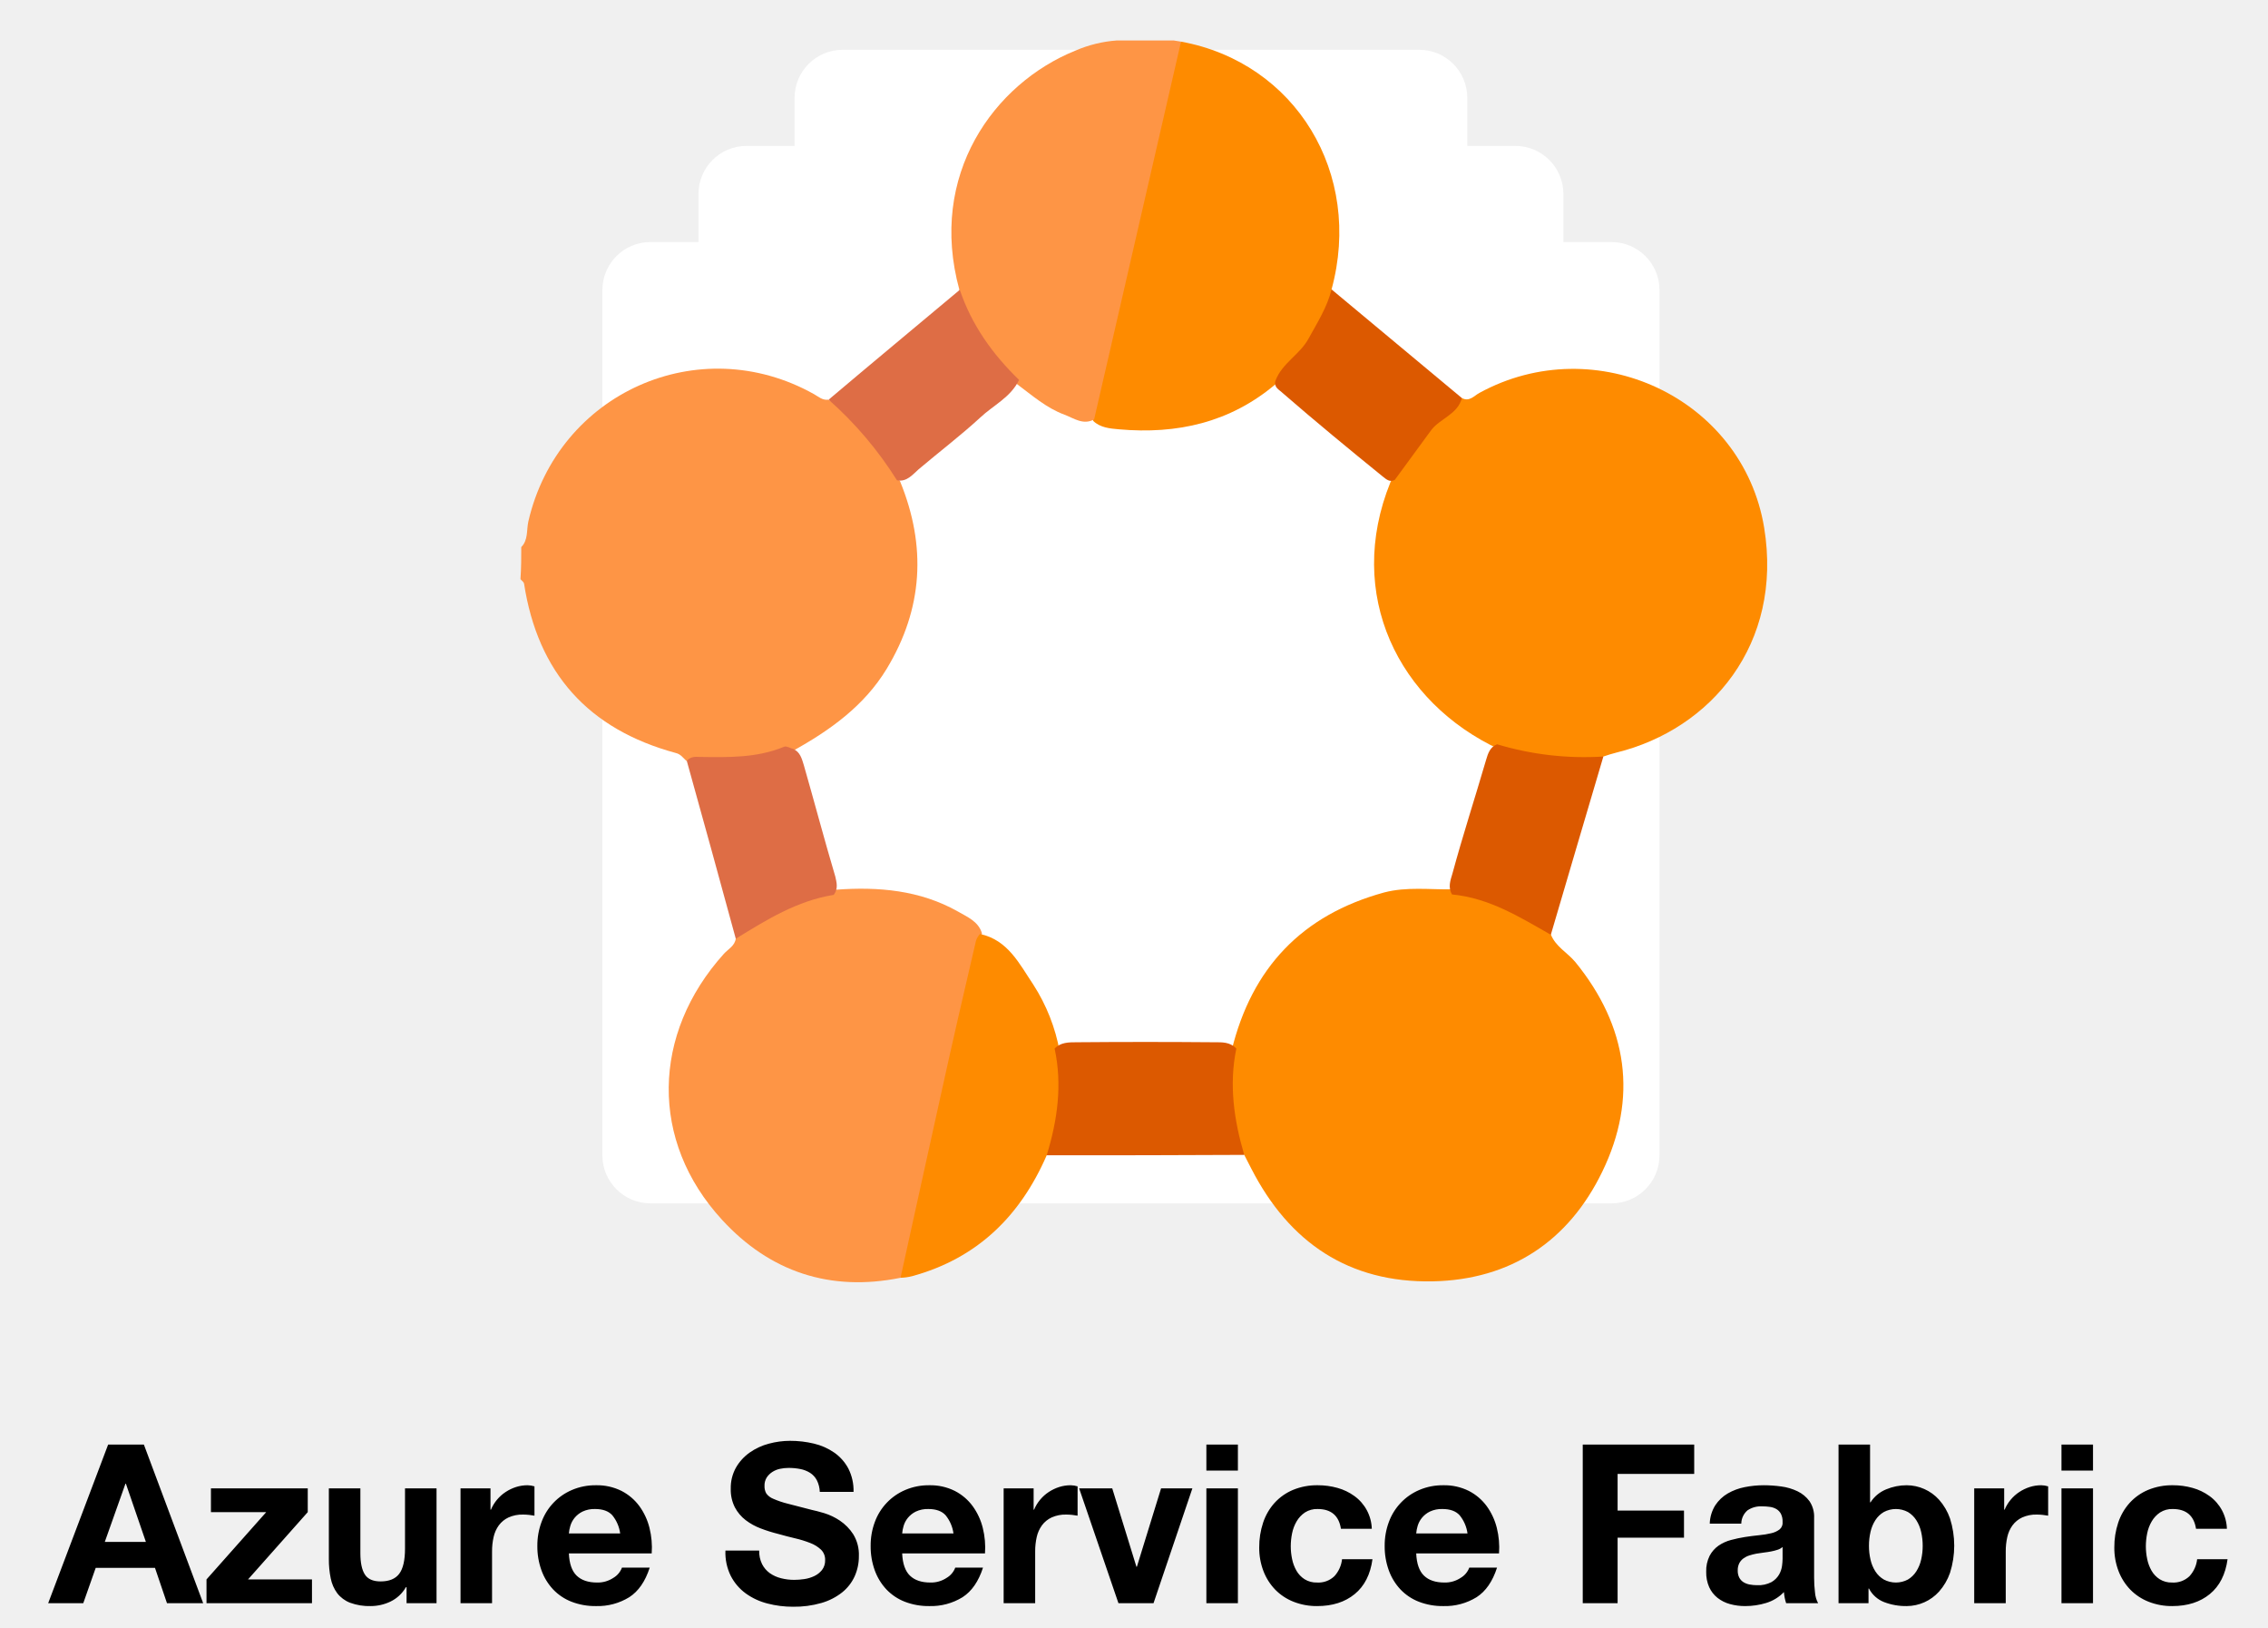
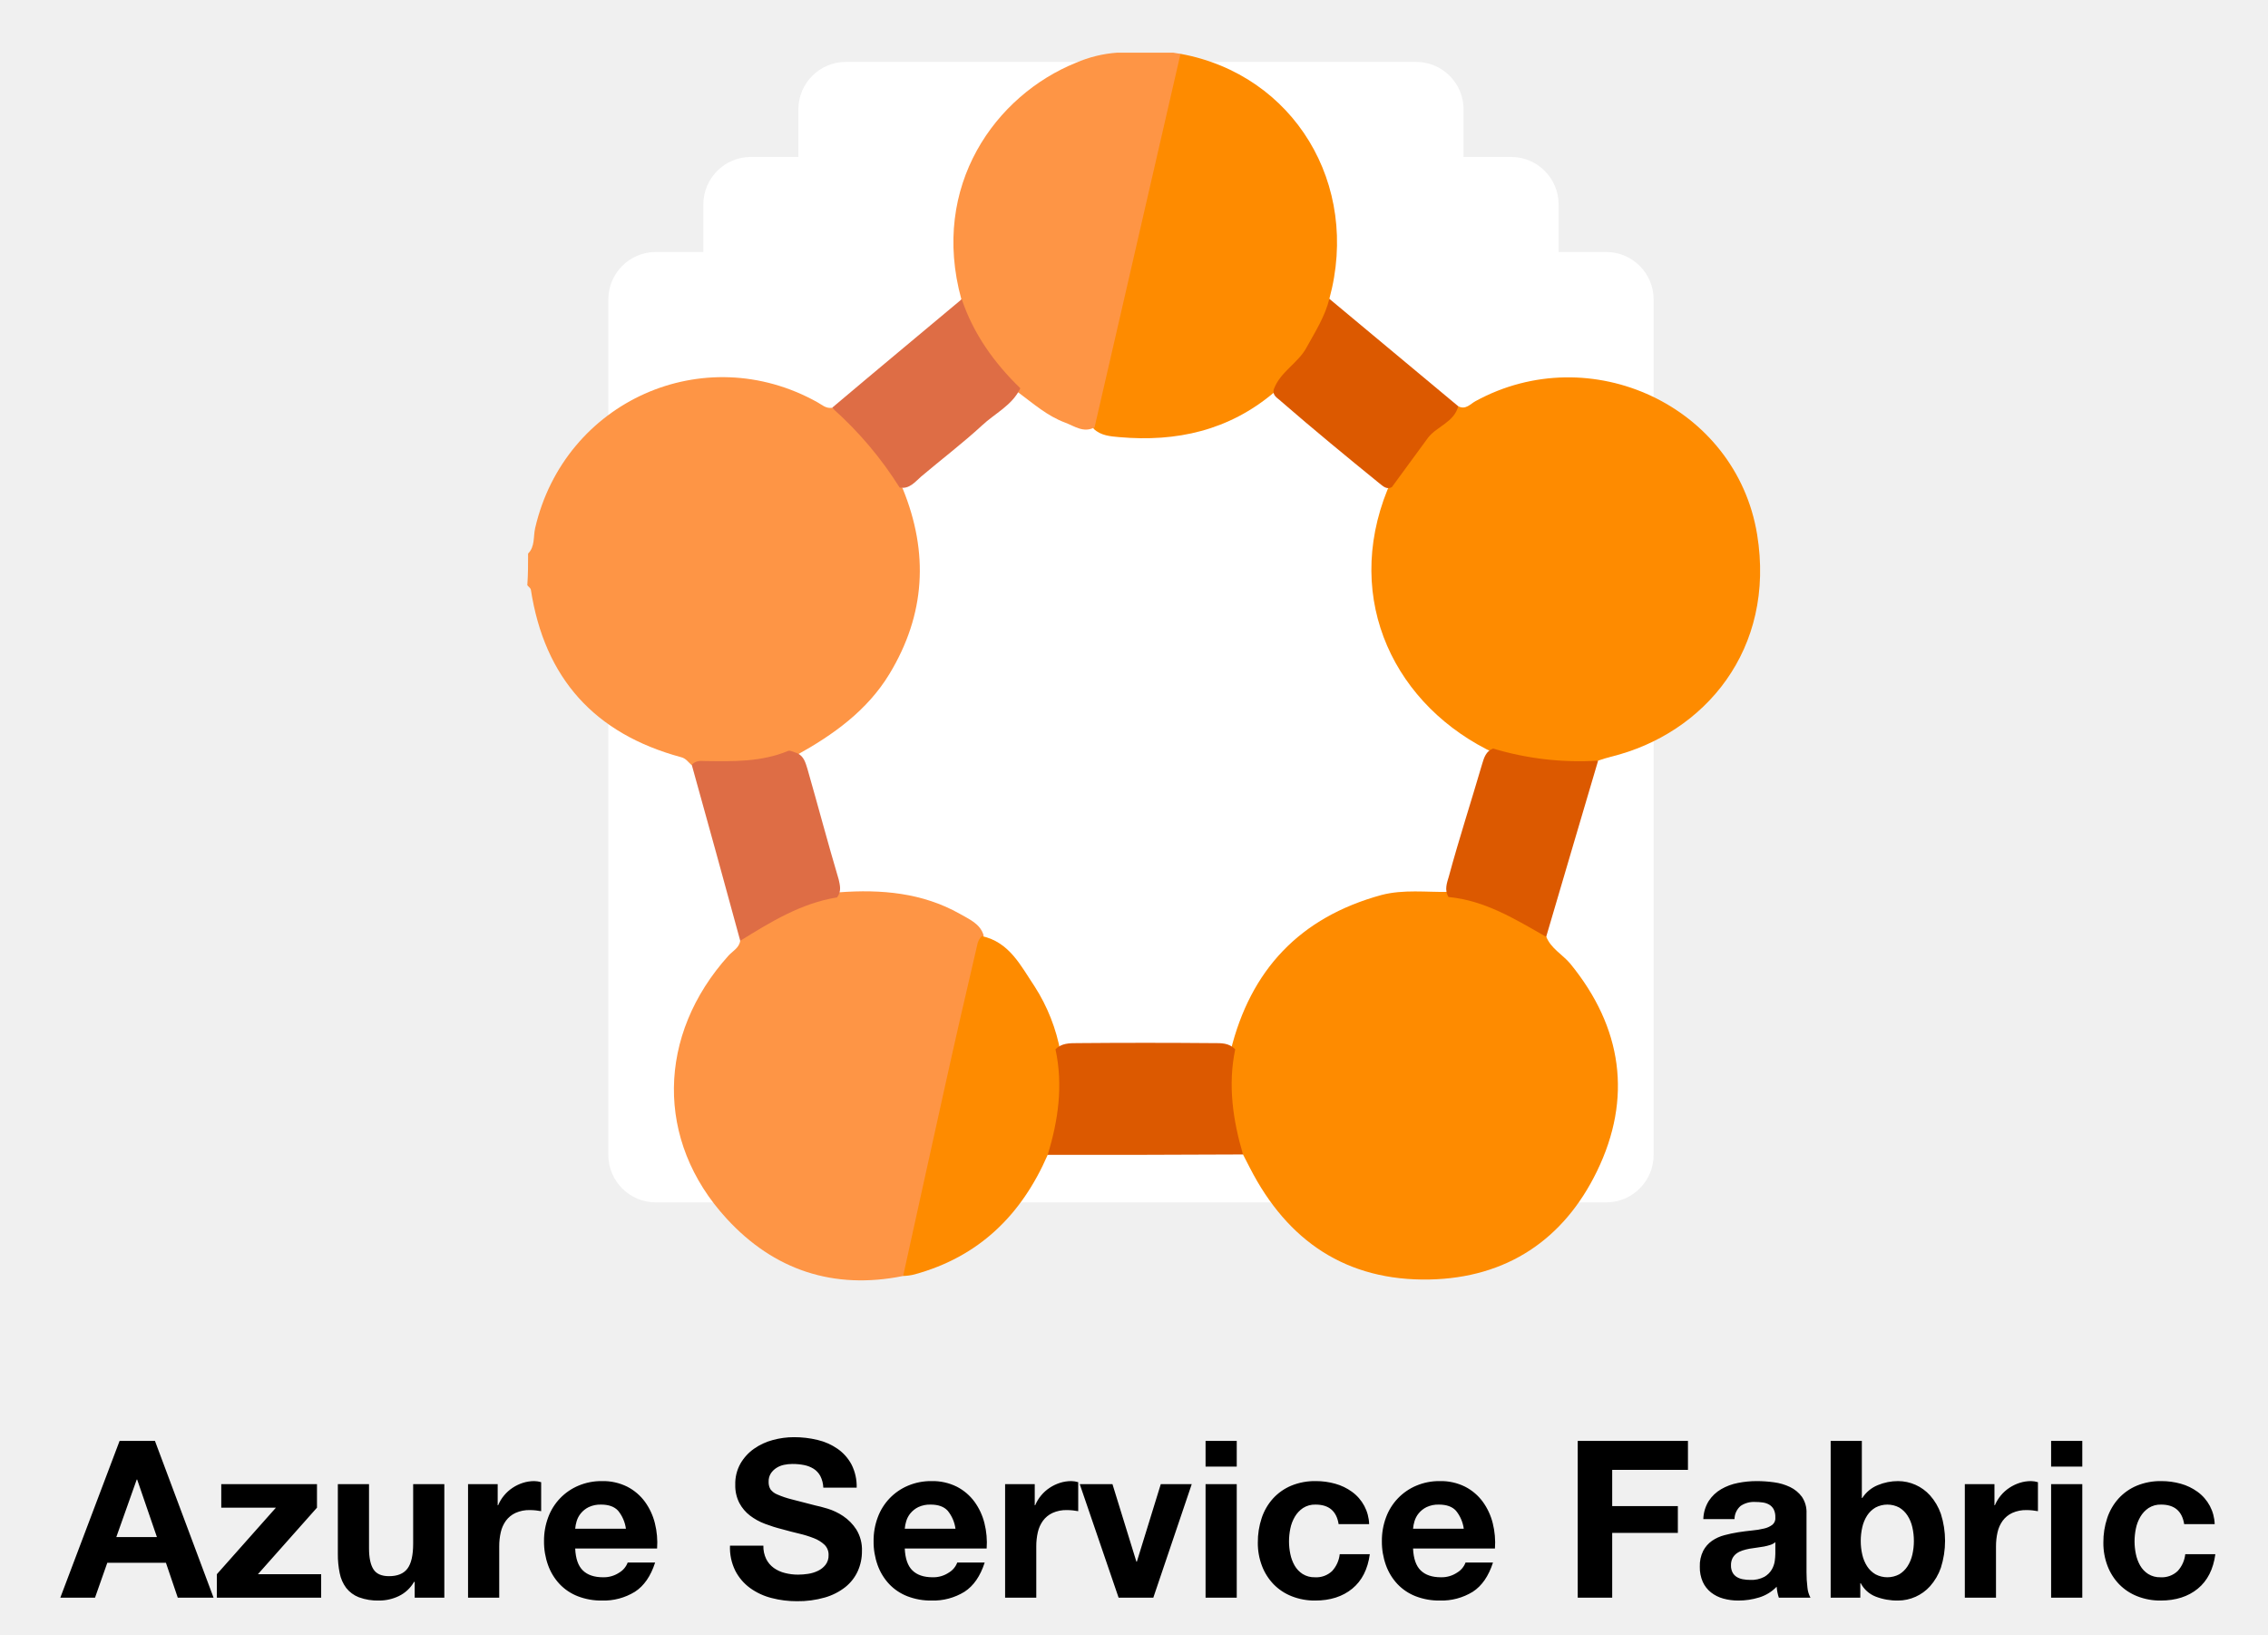
- <svg xmlns="http://www.w3.org/2000/svg" viewBox="-10.16 -6.16 736.32 528.32">
+ <svg xmlns="http://www.w3.org/2000/svg" viewBox="-14.32 -10.32 744.64 536.64">
  <defs>
    <style>.cls-2{fill:#fe9545}.cls-3{fill:#fe8b00}.cls-4{fill:#dc5900}.cls-5{fill:#de6d45}</style>
  </defs>
  <path d="M36.553 462.698L55.8 514.17H44.05l-3.893-11.462H20.91l-4.037 11.462H5.482l19.464-51.472zm.649 31.575l-6.489-18.887h-.144l-6.704 18.887zm39.072-9.66h-17.95V476.9h31.43v7.714l-19.391 21.843h20.762v7.714H56.882v-7.714zm45.56 29.557v-5.19h-.216a11.516 11.516 0 0 1-5.046 4.685 14.9 14.9 0 0 1-6.344 1.442 17.888 17.888 0 0 1-6.74-1.082 9.716 9.716 0 0 1-4.146-3.063 11.984 11.984 0 0 1-2.127-4.83 30.022 30.022 0 0 1-.612-6.308V476.9h10.236v21.051q0 4.614 1.442 6.884 1.442 2.272 5.119 2.271 4.18 0 6.055-2.487 1.874-2.487 1.875-8.182V476.9h10.236v37.27zm27.249-37.27v6.92h.144a12.565 12.565 0 0 1 1.947-3.208 12.775 12.775 0 0 1 2.811-2.523 13.789 13.789 0 0 1 3.388-1.622 12.244 12.244 0 0 1 3.75-.576 7.993 7.993 0 0 1 2.234.36v9.516q-.722-.144-1.73-.252a18.253 18.253 0 0 0-1.946-.109 10.915 10.915 0 0 0-4.758.938 8.243 8.243 0 0 0-3.136 2.558 10.241 10.241 0 0 0-1.694 3.785 20.57 20.57 0 0 0-.505 4.686v16.797h-10.236V476.9zm27.971 28.33q2.307 2.236 6.633 2.236a9.13 9.13 0 0 0 5.334-1.55 6.435 6.435 0 0 0 2.74-3.28h9.01q-2.162 6.704-6.632 9.588a19.522 19.522 0 0 1-10.813 2.883 21.276 21.276 0 0 1-7.93-1.406 16.465 16.465 0 0 1-5.983-4 17.995 17.995 0 0 1-3.785-6.2 22.674 22.674 0 0 1-1.334-7.93 21.731 21.731 0 0 1 1.37-7.786 18.02 18.02 0 0 1 9.912-10.38 19.291 19.291 0 0 1 7.75-1.514 17.722 17.722 0 0 1 8.29 1.838 16.56 16.56 0 0 1 5.803 4.938 20.317 20.317 0 0 1 3.28 7.064 26.351 26.351 0 0 1 .721 8.29h-26.89q.218 4.975 2.524 7.21zm11.57-19.608q-1.838-2.017-5.586-2.018a8.918 8.918 0 0 0-4.074.829 7.78 7.78 0 0 0-2.595 2.054 7.527 7.527 0 0 0-1.37 2.596 11.676 11.676 0 0 0-.468 2.451h16.653a11.839 11.839 0 0 0-2.56-5.912zm48.625 15.86a8.17 8.17 0 0 0 2.486 2.92 10.735 10.735 0 0 0 3.641 1.658 17.21 17.21 0 0 0 4.326.54 22.433 22.433 0 0 0 3.243-.251 11.251 11.251 0 0 0 3.244-.974 7.067 7.067 0 0 0 2.524-1.982 4.976 4.976 0 0 0 1.01-3.208 4.52 4.52 0 0 0-1.335-3.39 10.59 10.59 0 0 0-3.496-2.161 34.863 34.863 0 0 0-4.902-1.514q-2.741-.649-5.551-1.442a48.924 48.924 0 0 1-5.623-1.766 19.248 19.248 0 0 1-4.902-2.704 12.712 12.712 0 0 1-3.496-4.145 12.578 12.578 0 0 1-1.334-6.02 13.475 13.475 0 0 1 1.694-6.884 15.339 15.339 0 0 1 4.433-4.866 19.338 19.338 0 0 1 6.2-2.884 26.405 26.405 0 0 1 6.92-.936 32.814 32.814 0 0 1 7.75.9 19.371 19.371 0 0 1 6.597 2.92 14.799 14.799 0 0 1 4.577 5.154 15.82 15.82 0 0 1 1.694 7.606h-10.957a9.122 9.122 0 0 0-.973-3.82 6.369 6.369 0 0 0-2.2-2.38 9.315 9.315 0 0 0-3.135-1.225 19.318 19.318 0 0 0-3.857-.36 13.31 13.31 0 0 0-2.74.288 7.33 7.33 0 0 0-2.486 1.01 6.245 6.245 0 0 0-1.839 1.801 4.838 4.838 0 0 0-.72 2.74 4.616 4.616 0 0 0 .576 2.45 5.14 5.14 0 0 0 2.271 1.731 28.874 28.874 0 0 0 4.686 1.586q2.99.794 7.822 2.019 1.44.288 4 1.044a19.233 19.233 0 0 1 5.083 2.415 15.384 15.384 0 0 1 4.361 4.434 12.618 12.618 0 0 1 1.839 7.1 15.745 15.745 0 0 1-1.37 6.561 14.257 14.257 0 0 1-4.073 5.227 19.56 19.56 0 0 1-6.705 3.424 31.714 31.714 0 0 1-9.263 1.225 32.542 32.542 0 0 1-8.254-1.045 20.742 20.742 0 0 1-7.065-3.28 16.187 16.187 0 0 1-4.866-5.695 16.987 16.987 0 0 1-1.73-8.218h10.958a9.439 9.439 0 0 0 .937 4.397zm48.011 3.748q2.306 2.236 6.632 2.236a9.13 9.13 0 0 0 5.334-1.55 6.435 6.435 0 0 0 2.74-3.28h9.01q-2.162 6.704-6.632 9.588a19.522 19.522 0 0 1-10.813 2.883 21.276 21.276 0 0 1-7.93-1.406 16.465 16.465 0 0 1-5.983-4 17.995 17.995 0 0 1-3.785-6.2 22.674 22.674 0 0 1-1.333-7.93 21.731 21.731 0 0 1 1.37-7.786 18.02 18.02 0 0 1 9.911-10.38 19.291 19.291 0 0 1 7.75-1.514 17.722 17.722 0 0 1 8.29 1.838 16.56 16.56 0 0 1 5.803 4.938 20.317 20.317 0 0 1 3.28 7.064 26.351 26.351 0 0 1 .721 8.29h-26.89q.218 4.975 2.524 7.21zm11.57-19.608q-1.839-2.017-5.587-2.018a8.918 8.918 0 0 0-4.074.829 7.78 7.78 0 0 0-2.595 2.054 7.527 7.527 0 0 0-1.37 2.596 11.676 11.676 0 0 0-.468 2.451h16.653a11.839 11.839 0 0 0-2.56-5.912zm28.582-8.722v6.92h.144a12.565 12.565 0 0 1 1.946-3.208 12.775 12.775 0 0 1 2.812-2.523 13.789 13.789 0 0 1 3.388-1.622 12.244 12.244 0 0 1 3.75-.576 7.993 7.993 0 0 1 2.234.36v9.516q-.722-.144-1.73-.252a18.253 18.253 0 0 0-1.947-.109 10.915 10.915 0 0 0-4.758.938 8.243 8.243 0 0 0-3.136 2.558 10.241 10.241 0 0 0-1.694 3.785 20.57 20.57 0 0 0-.505 4.686v16.797H315.68V476.9zm27.538 37.27l-12.76-37.27h10.742l7.857 25.448h.145l7.857-25.449h10.165l-12.616 37.27zm28.547-43.037v-8.435h10.236v8.435zm10.236 5.766v37.27h-10.236V476.9zm25.88 6.705a7.187 7.187 0 0 0-4.11 1.118 8.879 8.879 0 0 0-2.702 2.882 12.461 12.461 0 0 0-1.478 3.894 21.063 21.063 0 0 0-.432 4.217 20.198 20.198 0 0 0 .432 4.11 12.687 12.687 0 0 0 1.406 3.783 8.068 8.068 0 0 0 2.631 2.776 7.224 7.224 0 0 0 4.037 1.082 7.502 7.502 0 0 0 5.659-2.055 9.726 9.726 0 0 0 2.487-5.515h9.876q-1.01 7.426-5.767 11.318-4.757 3.893-12.183 3.893a20.386 20.386 0 0 1-7.677-1.406 16.998 16.998 0 0 1-5.948-3.929 17.864 17.864 0 0 1-3.82-6.02 20.87 20.87 0 0 1-1.37-7.677 24.842 24.842 0 0 1 1.261-8.038 18.079 18.079 0 0 1 3.713-6.416 16.976 16.976 0 0 1 5.983-4.217 20.317 20.317 0 0 1 8.075-1.513 23.356 23.356 0 0 1 6.38.865 17.038 17.038 0 0 1 5.478 2.63 13.606 13.606 0 0 1 5.66 10.633h-10.021q-1.011-6.414-7.57-6.415zm34.531 21.626q2.305 2.236 6.631 2.236a9.129 9.129 0 0 0 5.335-1.55 6.435 6.435 0 0 0 2.74-3.28h9.011q-2.163 6.704-6.632 9.588a19.522 19.522 0 0 1-10.814 2.883 21.278 21.278 0 0 1-7.93-1.406 16.461 16.461 0 0 1-5.983-4 17.989 17.989 0 0 1-3.785-6.2 22.685 22.685 0 0 1-1.333-7.93 21.742 21.742 0 0 1 1.369-7.786 18.025 18.025 0 0 1 9.913-10.38 19.287 19.287 0 0 1 7.749-1.514 17.719 17.719 0 0 1 8.29 1.838 16.552 16.552 0 0 1 5.804 4.938 20.317 20.317 0 0 1 3.28 7.064 26.366 26.366 0 0 1 .72 8.29H449.62q.217 4.975 2.524 7.21zm11.57-19.608q-1.839-2.017-5.587-2.018a8.915 8.915 0 0 0-4.073.829 7.772 7.772 0 0 0-2.595 2.054 7.52 7.52 0 0 0-1.37 2.596 11.708 11.708 0 0 0-.469 2.451h16.653a11.843 11.843 0 0 0-2.56-5.912zm76.162-22.924v9.516h-24.871v11.894h21.555v8.795h-21.555v21.267h-11.317v-51.472zm6.848 19.68a12.266 12.266 0 0 1 4.037-3.82 17.599 17.599 0 0 1 5.514-2.055 31.445 31.445 0 0 1 6.164-.612 41.875 41.875 0 0 1 5.695.396 17.447 17.447 0 0 1 5.262 1.55 10.367 10.367 0 0 1 3.893 3.208 8.96 8.96 0 0 1 1.515 5.442v19.393a38.916 38.916 0 0 0 .288 4.83 8.715 8.715 0 0 0 1.009 3.46H569.72a14.462 14.462 0 0 1-.468-1.767 15.105 15.105 0 0 1-.253-1.838 13.326 13.326 0 0 1-5.767 3.533 23.155 23.155 0 0 1-6.776 1.01 18.298 18.298 0 0 1-4.975-.65 11.368 11.368 0 0 1-4.037-2.018 9.377 9.377 0 0 1-2.703-3.46 11.69 11.69 0 0 1-.973-4.975 10.867 10.867 0 0 1 1.117-5.227 9.348 9.348 0 0 1 2.884-3.279 12.933 12.933 0 0 1 4.037-1.839 43.58 43.58 0 0 1 4.578-.972q2.305-.36 4.54-.578a27.277 27.277 0 0 0 3.966-.648 6.926 6.926 0 0 0 2.74-1.262 2.77 2.77 0 0 0 .936-2.415 5.43 5.43 0 0 0-.54-2.63 3.982 3.982 0 0 0-1.442-1.515 5.697 5.697 0 0 0-2.09-.721 17.246 17.246 0 0 0-2.56-.18 7.768 7.768 0 0 0-4.757 1.297 5.792 5.792 0 0 0-2.019 4.326h-10.237a11.897 11.897 0 0 1 1.803-5.984zm20.22 14.454a16.542 16.542 0 0 1-2.09.541q-1.119.217-2.343.36-1.226.145-2.45.36a18.556 18.556 0 0 0-2.272.578 6.753 6.753 0 0 0-1.946.973 4.635 4.635 0 0 0-1.334 1.55 4.999 4.999 0 0 0-.504 2.378 4.82 4.82 0 0 0 .504 2.308 3.86 3.86 0 0 0 1.37 1.477 5.789 5.789 0 0 0 2.018.757 12.846 12.846 0 0 0 2.38.217 9.038 9.038 0 0 0 4.685-1.01 6.745 6.745 0 0 0 2.451-2.415 7.74 7.74 0 0 0 .974-2.847 19.748 19.748 0 0 0 .18-2.307v-3.82a4.575 4.575 0 0 1-1.623.9zm30.026-34.134v18.743h.143a10.93 10.93 0 0 1 5.083-4.217 17.209 17.209 0 0 1 6.668-1.333 14.214 14.214 0 0 1 10.49 4.685 18.099 18.099 0 0 1 3.568 6.092 29.165 29.165 0 0 1 0 17.662 18.084 18.084 0 0 1-3.568 6.09 14.21 14.21 0 0 1-10.49 4.687 19.664 19.664 0 0 1-7.353-1.297 9.332 9.332 0 0 1-4.902-4.398h-.144v4.758h-9.733v-51.472zm16.58 28.331a11.888 11.888 0 0 0-1.586-3.821 8.31 8.31 0 0 0-2.703-2.63 8.34 8.34 0 0 0-7.822 0 8.19 8.19 0 0 0-2.74 2.63 11.866 11.866 0 0 0-1.586 3.821 19.895 19.895 0 0 0-.504 4.541 19.57 19.57 0 0 0 .504 4.47 11.857 11.857 0 0 0 1.586 3.821 8.18 8.18 0 0 0 2.74 2.631 8.34 8.34 0 0 0 7.822 0 8.3 8.3 0 0 0 2.703-2.63 11.879 11.879 0 0 0 1.586-3.822 19.625 19.625 0 0 0 .505-4.47 19.95 19.95 0 0 0-.505-4.54zm26.96-14.129v6.92h.145a12.524 12.524 0 0 1 1.947-3.208 12.764 12.764 0 0 1 2.811-2.523 13.777 13.777 0 0 1 3.388-1.622 12.244 12.244 0 0 1 3.749-.576 7.99 7.99 0 0 1 2.234.36v9.516q-.72-.144-1.73-.252a18.278 18.278 0 0 0-1.947-.109 10.918 10.918 0 0 0-4.757.938 8.249 8.249 0 0 0-3.136 2.558 10.25 10.25 0 0 0-1.694 3.785 20.627 20.627 0 0 0-.504 4.686v16.797h-10.238V476.9zm18.6-5.767v-8.435h10.237v8.435zm10.237 5.766v37.27H659.11V476.9zm25.88 6.705a7.187 7.187 0 0 0-4.11 1.118 8.869 8.869 0 0 0-2.703 2.882 12.487 12.487 0 0 0-1.478 3.894 21.133 21.133 0 0 0-.432 4.217 20.265 20.265 0 0 0 .432 4.11 12.715 12.715 0 0 0 1.406 3.783 8.065 8.065 0 0 0 2.63 2.776 7.226 7.226 0 0 0 4.038 1.082 7.503 7.503 0 0 0 5.659-2.055 9.726 9.726 0 0 0 2.487-5.515h9.876q-1.01 7.426-5.766 11.318-4.758 3.893-12.184 3.893a20.391 20.391 0 0 1-7.678-1.406 17.003 17.003 0 0 1-5.947-3.929 17.864 17.864 0 0 1-3.82-6.02 20.85 20.85 0 0 1-1.37-7.677 24.816 24.816 0 0 1 1.261-8.038 18.064 18.064 0 0 1 3.713-6.416 16.976 16.976 0 0 1 5.984-4.217 20.314 20.314 0 0 1 8.074-1.513 23.362 23.362 0 0 1 6.38.865 17.038 17.038 0 0 1 5.478 2.63 13.609 13.609 0 0 1 5.66 10.633h-10.021q-1.01-6.414-7.57-6.415z" />
  <g id="mask">
    <g id="mask0">
      <path id="Union" fill="#fff" d="M450.607 10a15.6 15.6 0 0 1 15.6 15.6v15.6h15.6a15.6 15.6 0 0 1 15.6 15.6v15.6h15.6a15.6 15.6 0 0 1 15.6 15.6v280.8a15.6 15.6 0 0 1-15.6 15.6h-312a15.6 15.6 0 0 1-15.6-15.6V88a15.6 15.6 0 0 1 15.6-15.6h15.6V56.8a15.6 15.6 0 0 1 15.6-15.6h15.6V25.6a15.6 15.6 0 0 1 15.6-15.6z" />
    </g>
  </g>
  <path d="M159.07 171.401c2.308-2.308 1.667-5.515 2.308-8.337 9.62-41.685 55.41-62.207 92.735-41.3 1.41.77 2.693 2.052 4.617 1.795 11.159 5.9 17.572 15.905 23.344 26.55 8.594 21.036 7.44 41.302-4.36 60.798-7.312 12.056-18.47 20.009-30.528 26.678-11.287 3.335-22.83 4.746-34.502 3.207-1.026-.898-1.796-2.18-3.463-2.565-28.347-7.696-44.764-25.91-49.254-55.025-.128-.513-.77-.898-1.154-1.411.257-3.592.257-7.055.257-10.39z" class="cls-2" />
  <path d="M493.323 297.1c1.54 3.976 5.388 5.9 7.953 8.978 17.059 20.907 20.394 44.122 8.722 68.108-10.903 22.446-29.63 35.015-55.025 35.528-27.192.513-46.56-12.57-58.873-36.555-.77-1.539-1.54-2.95-2.309-4.489-5.772-7.952-5.643-17.187-5.259-26.294.129-2.565.77-5.002 1.155-7.567 6.541-26.807 22.83-43.995 49.51-51.306 7.31-1.923 14.878-.897 22.189-1.026 12.057 2.053 23.216 5.644 31.937 14.622zm-28.859-174.054c2.437 1.283 3.976-.77 5.644-1.667 37.71-20.65 85.551 1.539 92.478 43.738 6.156 37.709-17.188 65.414-47.97 72.981-1.412.385-2.823.77-4.234 1.283-6.156 3.463-12.698 1.796-19.11 1.41a48.125 48.125 0 0 1-14.623-3.719c-32.835-15.263-50.15-50.279-35.4-86.706 5.643-10.902 13.082-20.265 23.215-27.32z" class="cls-3" />
  <path d="M282.202 408.56c-22.83 4.618-42.455-1.924-57.975-18.855-23.472-25.524-22.83-60.283.642-86.32 1.41-1.54 3.59-2.566 3.847-5.003 8.722-9.491 20.266-13.34 32.451-15.776 13.852-1.026 27.32.128 39.633 7.054 3.079 1.796 6.67 3.207 7.824 7.055-1.282 12.313-4.874 24.241-7.567 36.298-5.13 22.703-10.133 45.405-15.52 68.108-.77 2.693-1.026 5.387-3.335 7.44z" class="cls-2" />
  <path d="M373.27 7.353c37.195 6.798 59.128 42.84 48.867 80.42 1.411 2.95-.128 5.388-1.154 7.825-3.848 8.978-10.646 15.905-17.059 22.959-14.75 12.442-31.937 16.29-50.792 14.622-2.95-.257-6.029-.513-8.337-2.694-1.283-2.565-.257-5.002.256-7.439 7.696-35.016 15.905-69.903 23.729-104.79.77-3.849.898-8.081 4.49-10.903z" class="cls-3" />
  <path d="M373.27 7.353c-6.927 29.885-13.725 59.899-20.651 89.784-2.566 10.902-5.003 21.933-7.568 32.835-3.591 1.924-6.541-.384-9.62-1.539-5.9-2.18-10.517-6.285-15.52-10.004-7.182-6.67-13.595-13.98-17.315-23.216-1.026-2.309-2.309-4.617-1.283-7.31-10.26-37.325 11.288-66.954 37.582-77.6a41.471 41.471 0 0 1 13.596-3.335h18.341c.898.128 1.668.257 2.437.385z" class="cls-2" />
  <path d="M282.202 408.56c4.361-19.624 8.594-39.248 12.955-58.744 3.72-16.931 7.567-33.734 11.544-50.664a6.473 6.473 0 0 1 1.282-2.18c9.107 1.923 12.826 9.747 17.316 16.417a59.728 59.728 0 0 1 8.593 21.805c2.31 9.106 1.668 18.085-.641 27.063-.641 2.565-1.41 4.874-3.591 6.541-8.594 19.753-22.575 33.477-43.738 39.249a17.345 17.345 0 0 1-3.72.513z" class="cls-3" />
  <path d="M329.66 368.799c3.463-11.288 5.13-22.831 2.565-34.632 1.924-2.052 4.617-2.052 7.183-2.052q22.317-.192 44.635 0c2.565 0 5.13-.128 7.183 2.052-2.437 11.672-.77 23.216 2.565 34.503-21.42.129-42.711.129-64.131.129z" class="cls-4" />
  <path d="M260.526 284.273c-11.929 1.924-21.805 8.08-31.81 14.237-5.258-19.24-10.517-38.479-15.904-57.718 1.026-1.283 2.565-1.411 4.104-1.283 9.364.128 18.598.385 27.577-3.335.77-.256 1.924.513 2.95.77 2.18 1.026 2.693 3.078 3.335 5.13 3.463 12.057 6.67 24.242 10.26 36.299.386 1.796 1.027 3.848-.512 5.9z" class="cls-5" />
  <path d="M475.88 235.405a98.33 98.33 0 0 0 34.502 3.976c-5.643 19.24-11.415 38.479-17.059 57.847-10.132-5.772-20.009-11.929-32.065-13.083-1.411-2.309-.513-4.618.128-6.798 3.335-12.313 7.31-24.498 10.902-36.812.642-2.18 1.283-4.232 3.592-5.13zm-71.956-118.002c2.18-5.772 7.952-8.466 10.774-13.724 2.822-5.131 6.028-10.133 7.44-15.905 14.108 11.8 28.217 23.472 42.326 35.272-1.41 5.259-6.926 6.542-9.876 10.261-3.976 5.387-7.952 10.903-11.929 16.29-1.667.898-2.821-.257-3.976-1.155-10.902-8.85-21.804-17.828-32.45-27.063-1.026-1.026-2.95-1.796-2.309-3.976z" class="cls-4" />
  <path d="M301.442 87.902c3.848 11.416 10.646 20.907 19.24 29.244-2.694 5.644-8.338 8.209-12.57 12.185-6.414 5.9-13.34 11.159-20.01 16.803-1.924 1.667-3.848 4.232-7.054 3.591a120.093 120.093 0 0 0-22.19-26.166c14.11-11.928 28.347-23.728 42.584-35.657z" class="cls-5" />
</svg>
